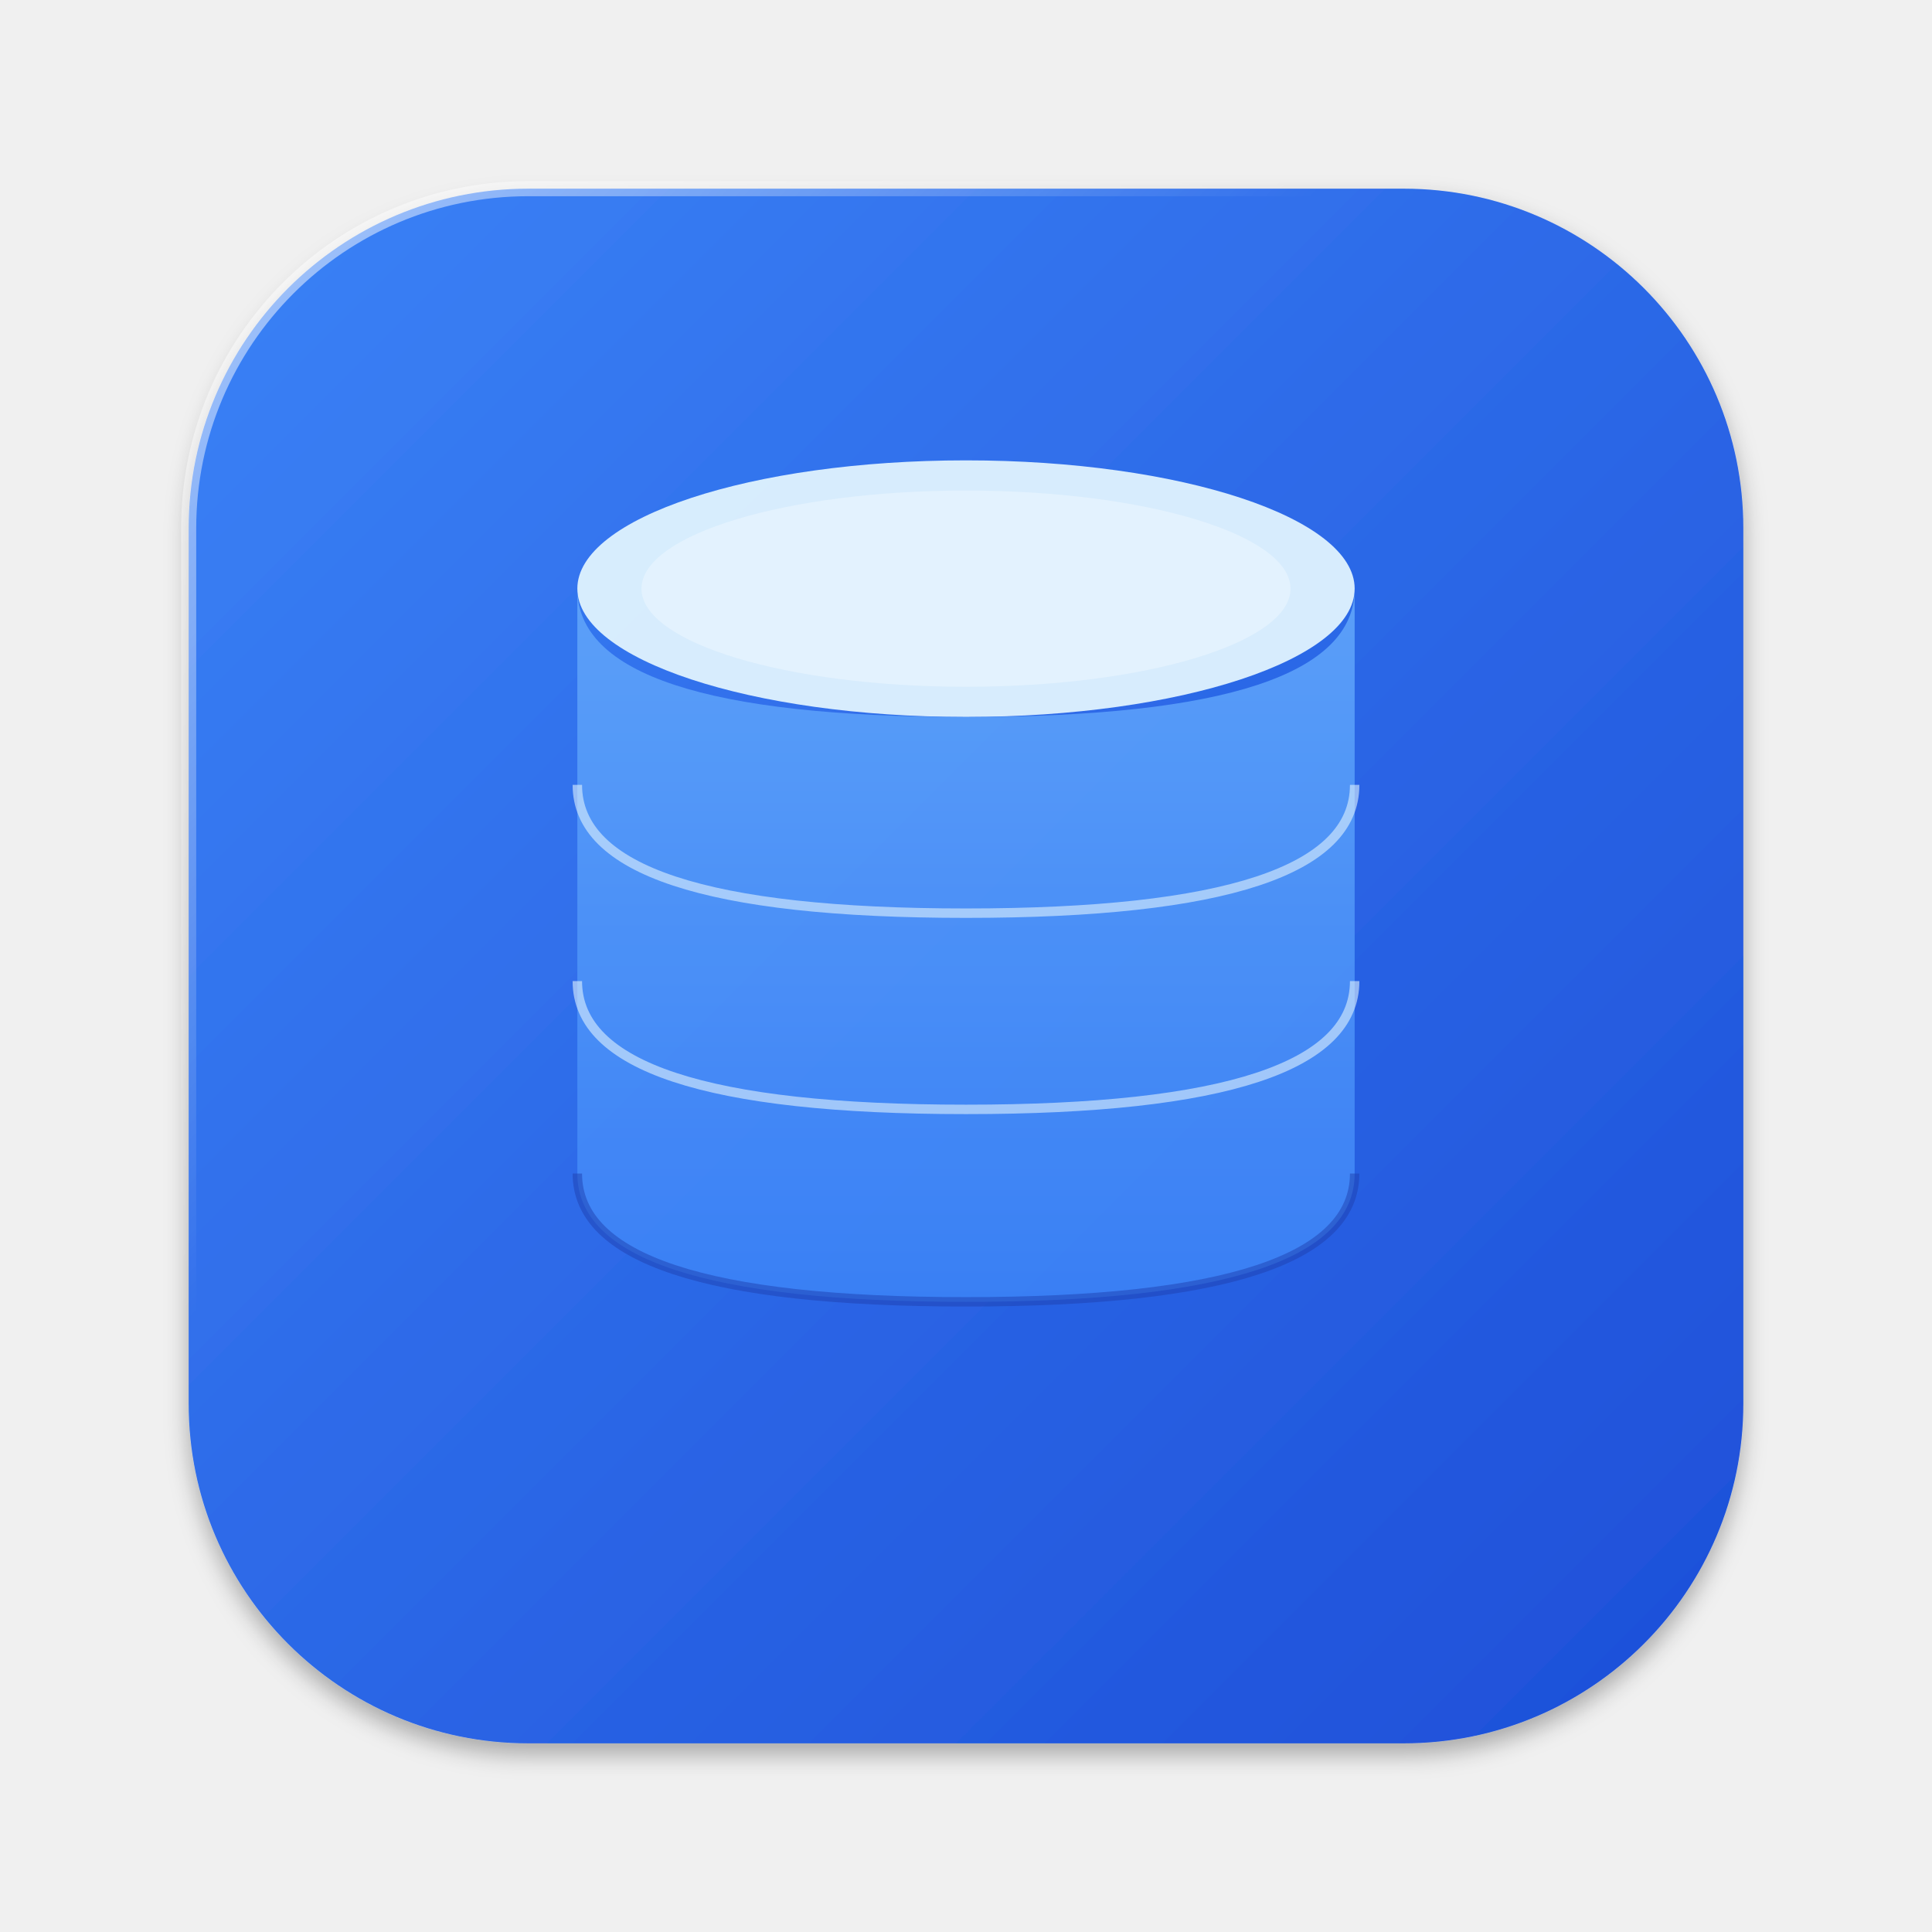
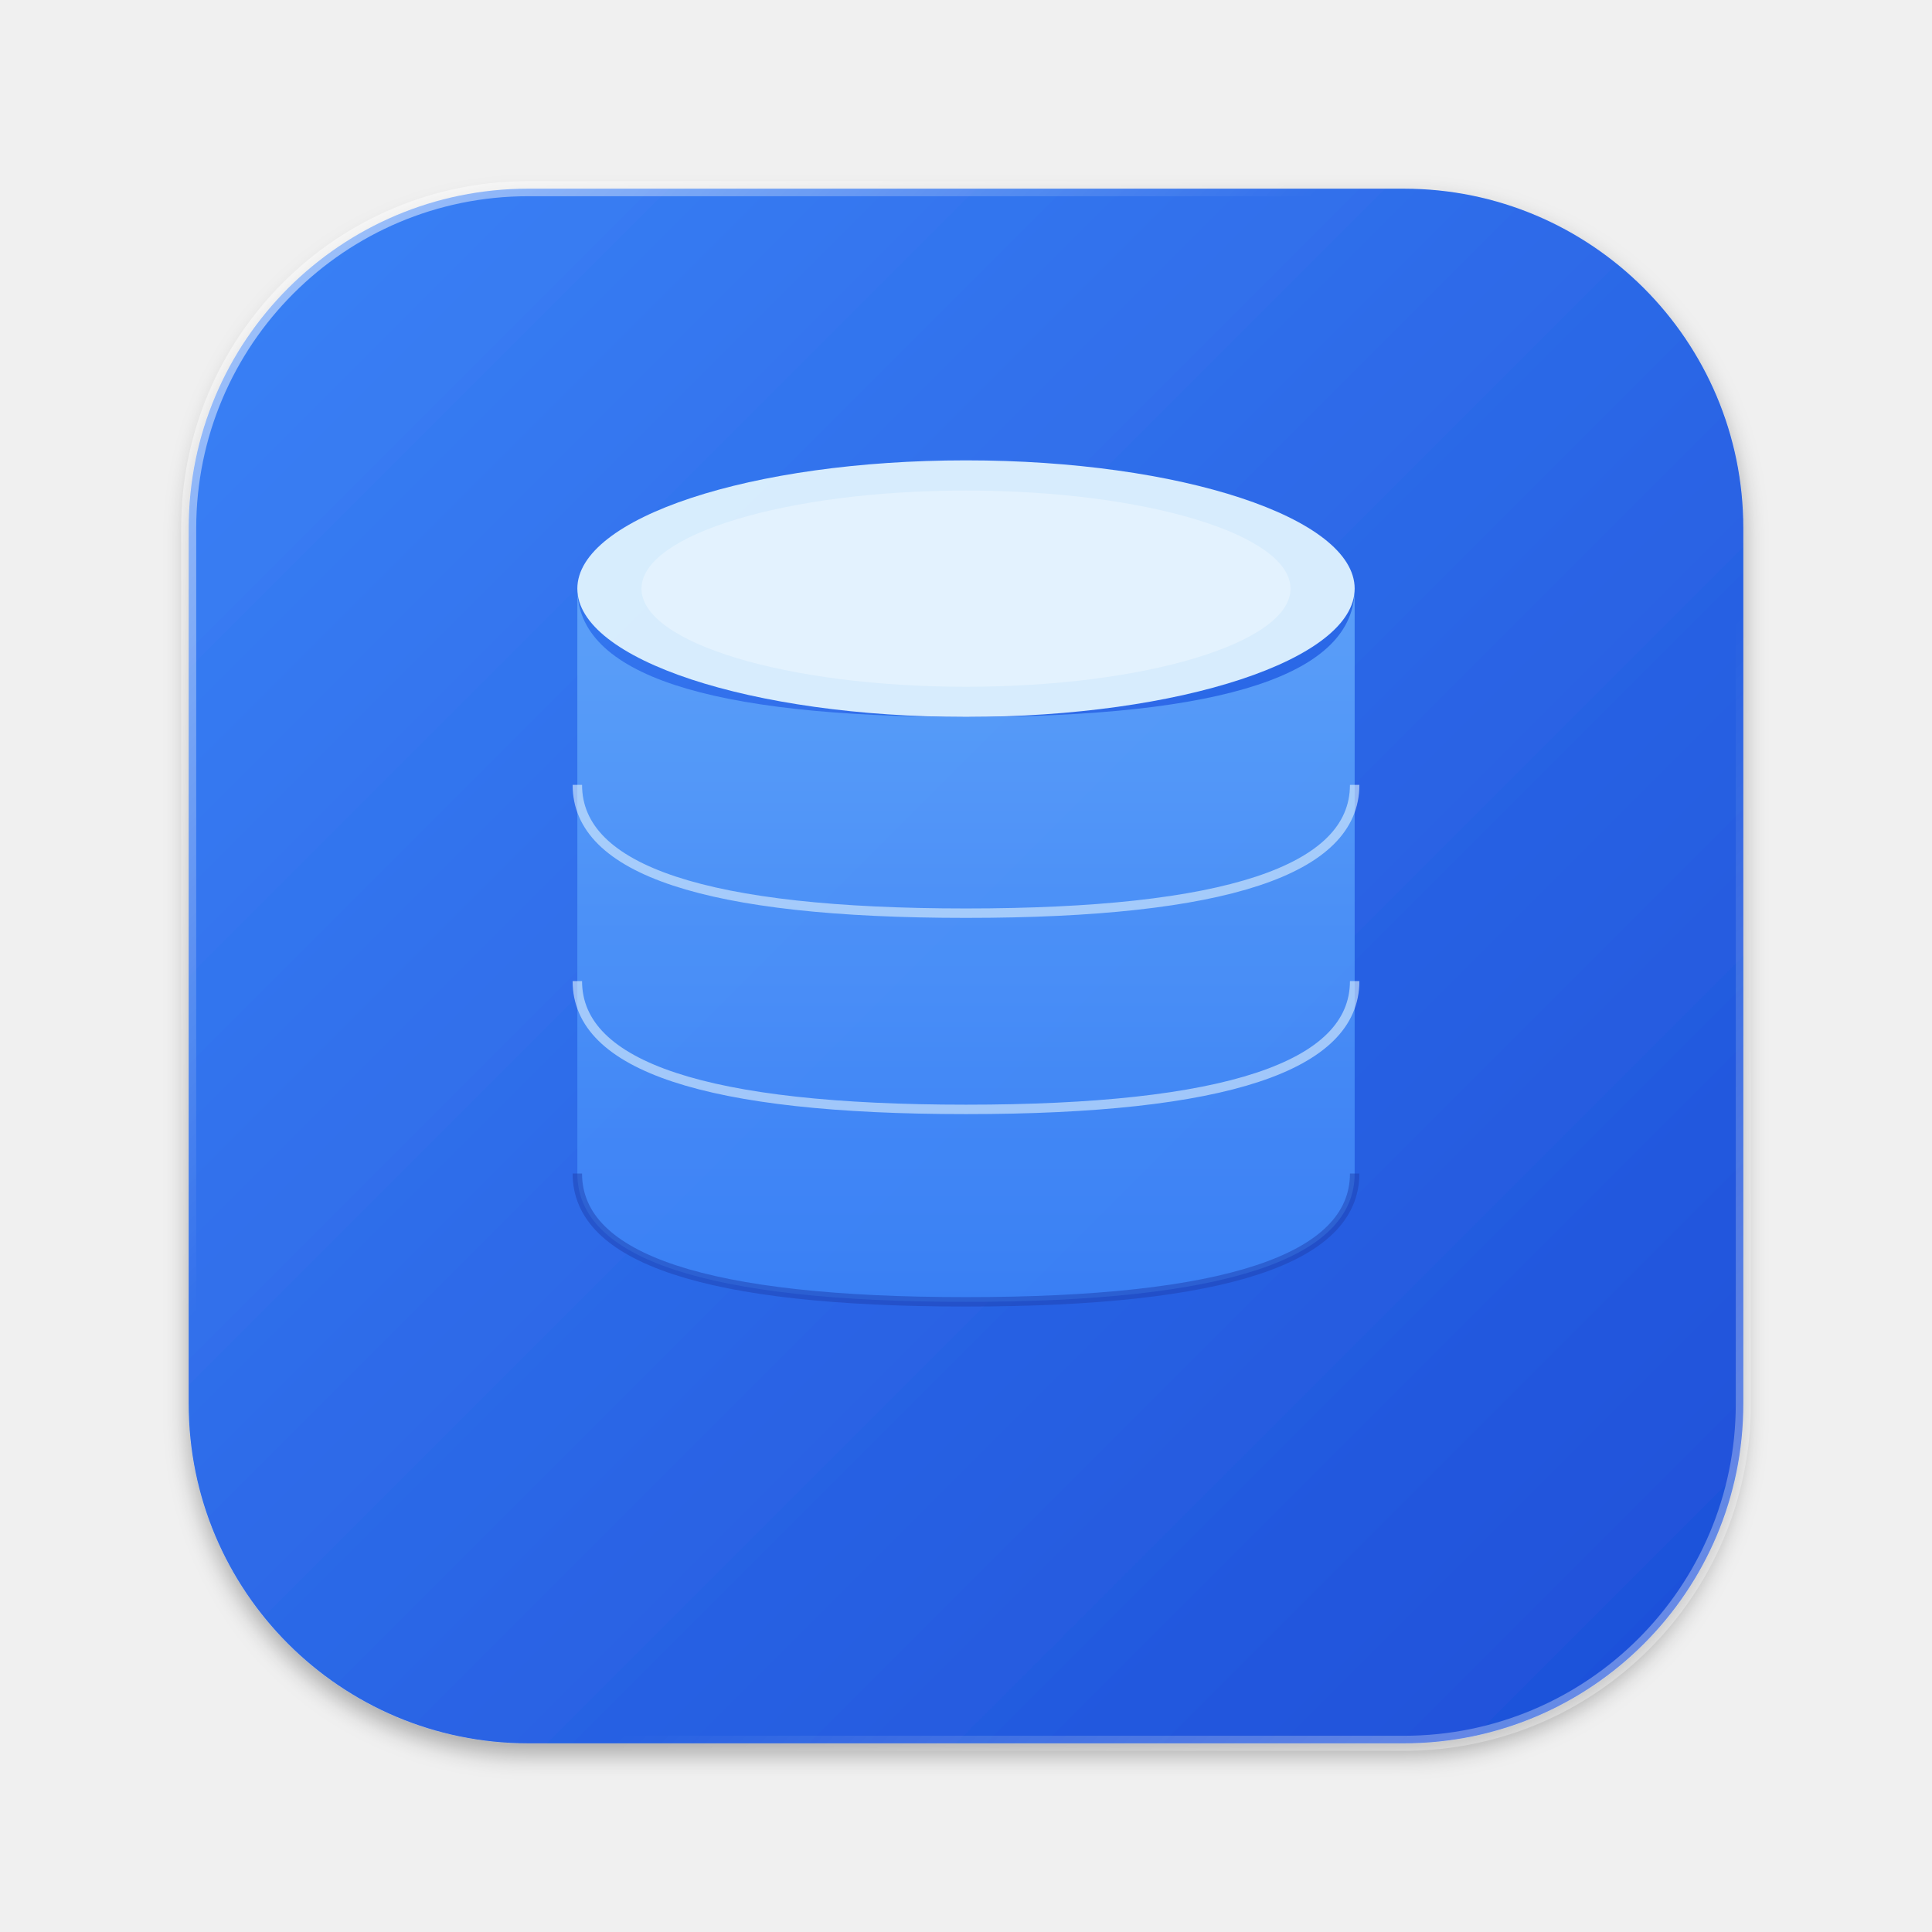
<svg xmlns="http://www.w3.org/2000/svg" viewBox="0 0 512 512">
  <defs>
    <linearGradient id="grad1" x1="0%" y1="0%" x2="100%" y2="100%">
      <stop offset="0%" style="stop-color:#3b82f6;stop-opacity:1" />
      <stop offset="100%" style="stop-color:#1d4ed8;stop-opacity:1" />
    </linearGradient>
    <linearGradient id="grad2" x1="0%" y1="0%" x2="0%" y2="100%">
      <stop offset="0%" style="stop-color:#60a5fa;stop-opacity:1" />
      <stop offset="100%" style="stop-color:#3b82f6;stop-opacity:1" />
    </linearGradient>
    <linearGradient id="specular" x1="0%" y1="0%" x2="50%" y2="50%">
      <stop offset="0%" style="stop-color:#ffffff;stop-opacity:0.6" />
      <stop offset="100%" style="stop-color:#ffffff;stop-opacity:0" />
    </linearGradient>
+     <linearGradient id="specular2" x1="100%" y1="100%" x2="50%" y2="50%">
+       <stop offset="0%" style="stop-color:#ffffff;stop-opacity:0.4" />
+       <stop offset="100%" style="stop-color:#ffffff;stop-opacity:0" />
+     </linearGradient>
    <filter id="shadow" x="-5%" y="-5%" width="115%" height="120%">
      <feDropShadow dx="0" dy="3" stdDeviation="3" flood-color="#000000" flood-opacity="0.3" />
    </filter>
    <clipPath id="iconClip">
      <rect x="50" y="50" width="412" height="412" rx="90" ry="90" />
    </clipPath>
  </defs>
  <rect x="50" y="50" width="412" height="412" rx="90" ry="90" fill="url(#grad1)" filter="url(#shadow)" />
  <path d="M350 50            L140 50            A90 90 0 0 0 50 140            L50 350" stroke="url(#specular)" stroke-width="4" fill="none" stroke-linecap="round" />
+   <path d="M162 462            L372 462            A90 90 0 0 0 462 372            L462 162" stroke="url(#specular2)" stroke-width="4" fill="none" stroke-linecap="round" />
  <ellipse cx="256" cy="156" rx="103" ry="34" fill="#e0f2fe" opacity="0.95" />
  <path d="M153 156 L153 311 Q153 345 256 345 Q359 345 359 311 L359 156 Q359 190 256 190 Q153 190 153 156" fill="url(#grad2)" opacity="0.9" />
  <path d="M153 208 Q153 242 256 242 Q359 242 359 208" stroke="#e0f2fe" stroke-width="2.5" fill="none" opacity="0.6" />
  <path d="M153 260 Q153 294 256 294 Q359 294 359 260" stroke="#e0f2fe" stroke-width="2.5" fill="none" opacity="0.6" />
  <path d="M153 311 Q153 345 256 345 Q359 345 359 311" stroke="#1e40af" stroke-width="2.5" fill="none" opacity="0.5" />
  <ellipse cx="256" cy="156" rx="86" ry="26" fill="#ffffff" opacity="0.3" />
</svg>
